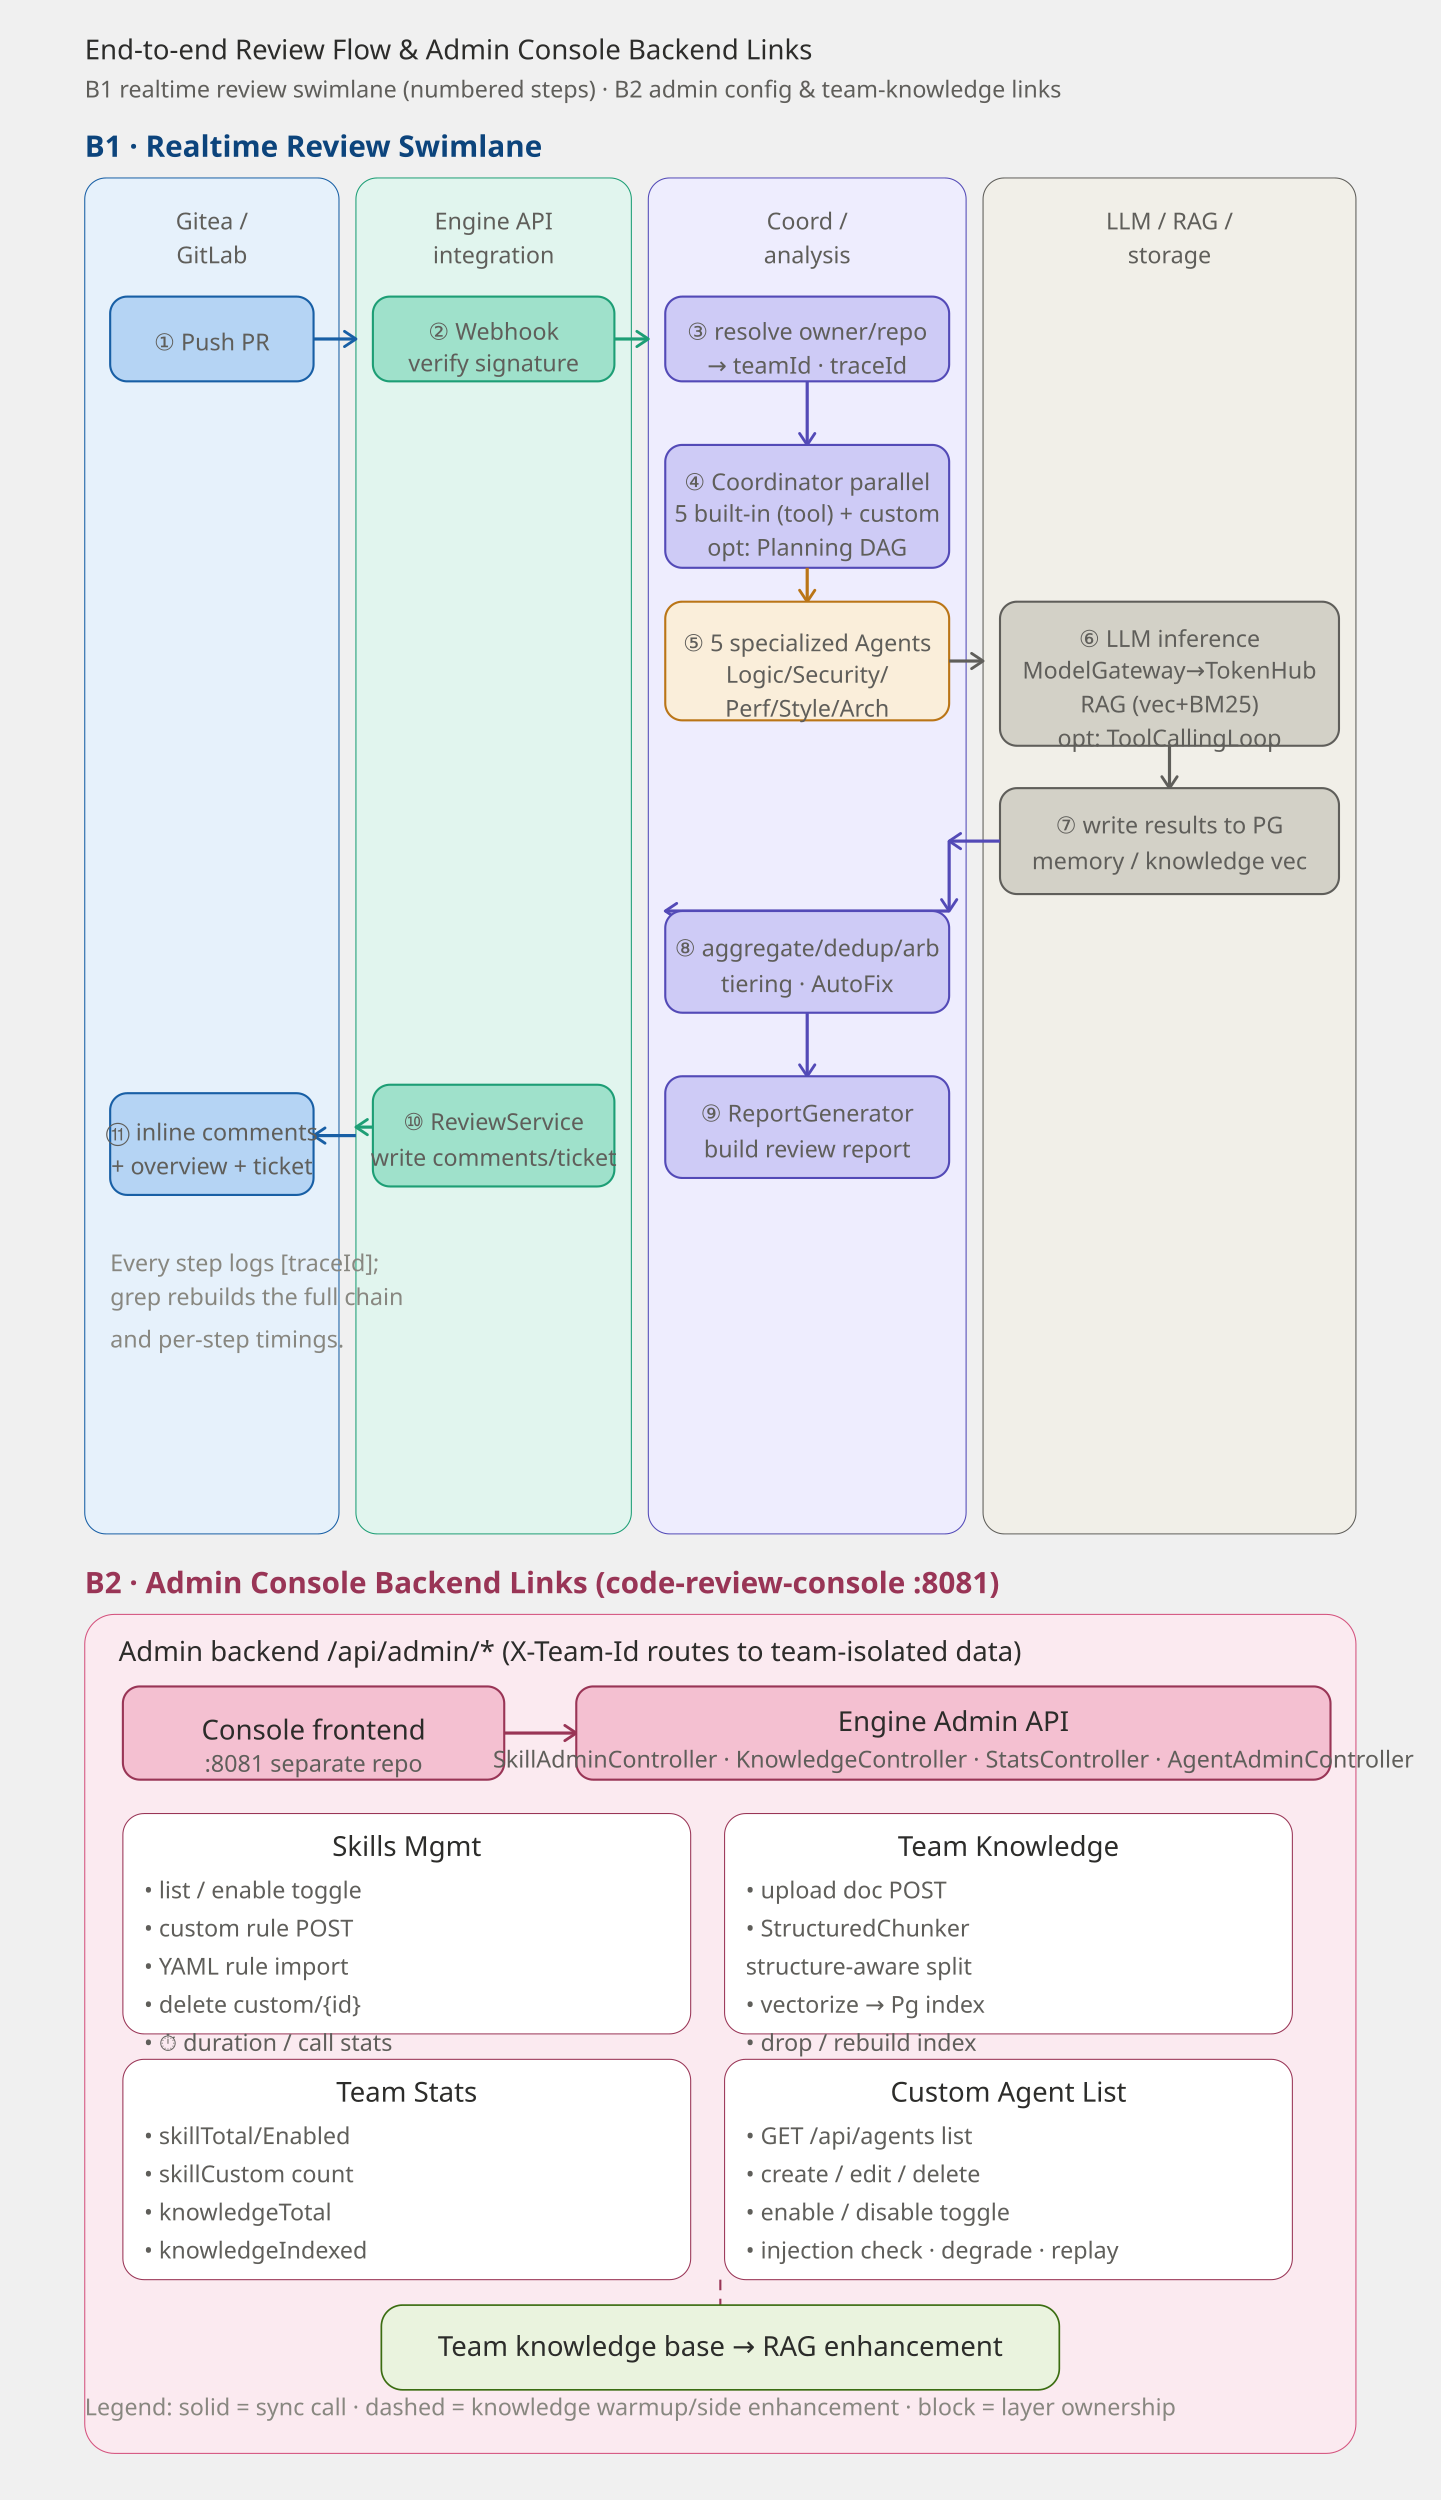
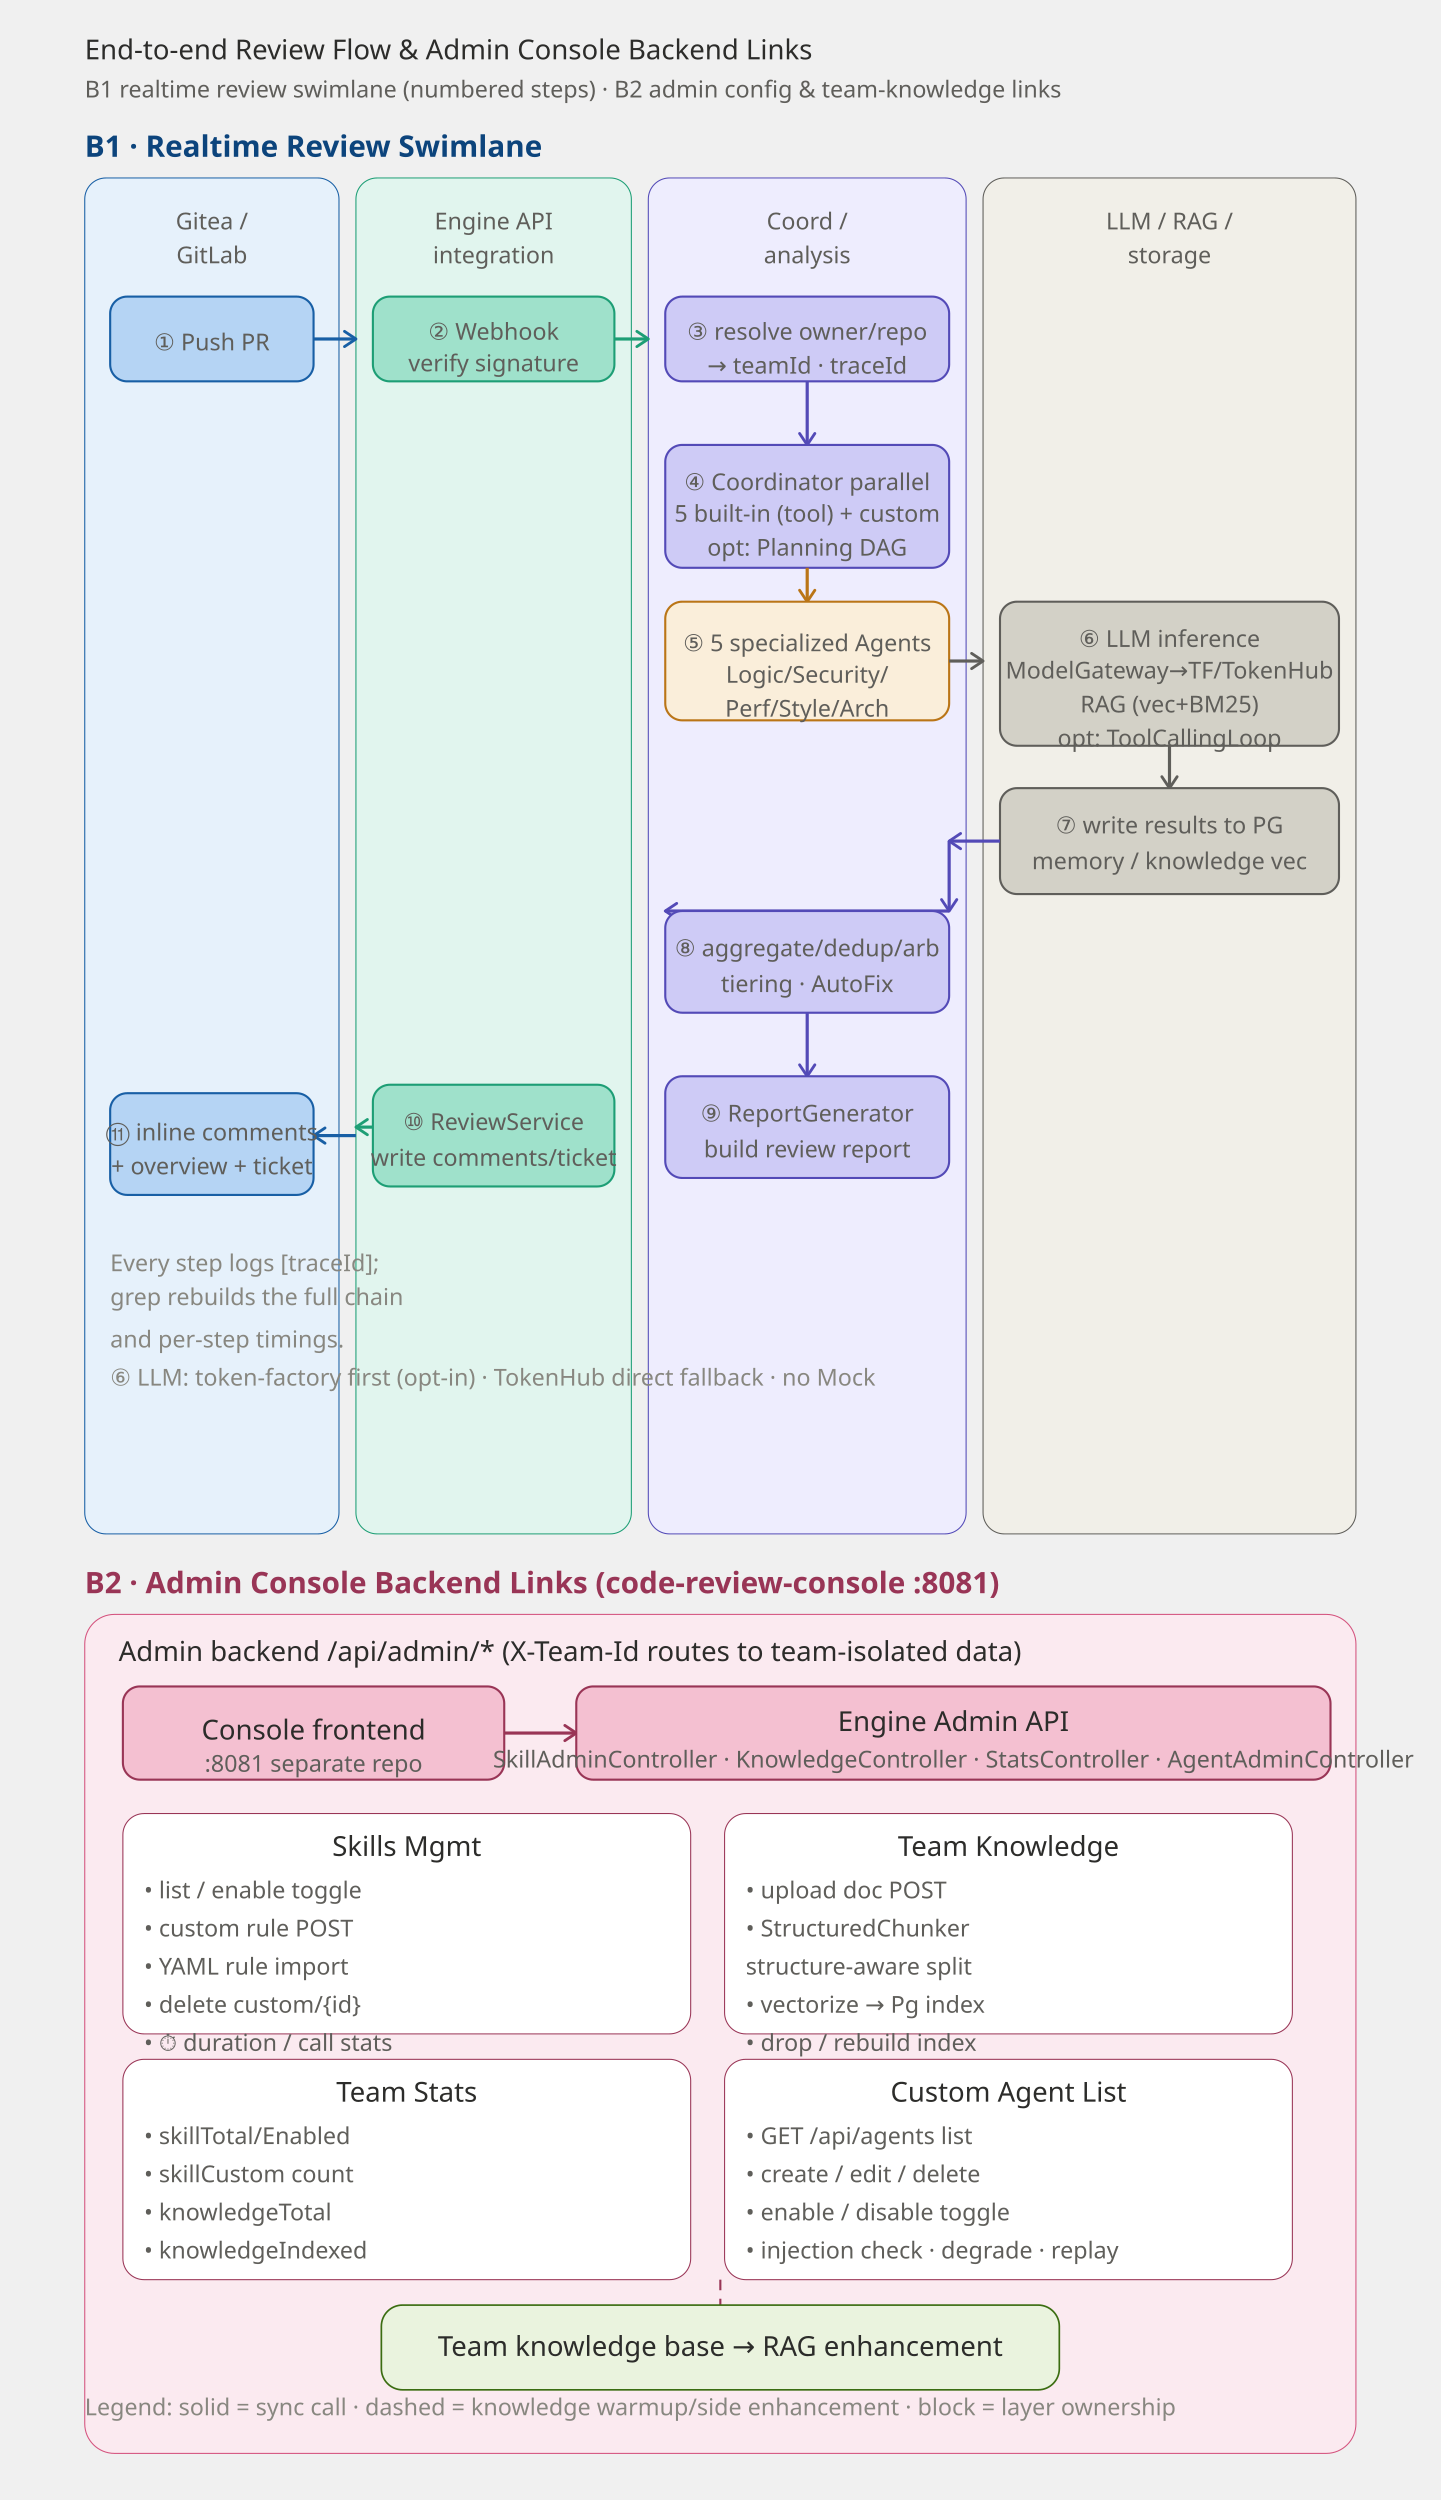
<svg xmlns="http://www.w3.org/2000/svg" viewBox="0 0 680 1180" width="100%" font-family="'Segoe UI',system-ui,sans-serif">
  <defs>
    <marker id="arrow" viewBox="0 0 10 10" refX="8" refY="5" markerWidth="6" markerHeight="6" orient="auto-start-reverse">
      <path d="M2 1L8 5L2 9" fill="none" stroke="context-stroke" stroke-width="1.5" stroke-linecap="round" stroke-linejoin="round" />
    </marker>
  </defs>
  <style>
    text{font-family:'Segoe UI',system-ui,sans-serif}
    .th{font-size:13px;font-weight:500;fill:#2C2C2A}
    .ts{font-size:11px;fill:#5F5E5A}
    .cap{font-size:11px;fill:#888780}
    .lay{font-size:14px;font-weight:600}
    .a{stroke-width:1.5;fill:none;marker-end:url(#arrow)}
    .d{stroke-width:1;fill:none;stroke-dasharray:5 4}
  </style>
  <text class="th" x="40" y="28" font-size="15">End-to-end Review Flow &amp; Admin Console Backend Links</text>
  <text class="ts" x="40" y="46">B1 realtime review swimlane (numbered steps) · B2 admin config &amp; team-knowledge links</text>
  <text class="lay" x="40" y="74" fill="#0C447C">B1 · Realtime Review Swimlane</text>
  <rect x="40" y="84" width="120" height="640" rx="10" fill="#E6F1FB" stroke="#185FA5" stroke-width="0.5" />
  <text class="ts" x="100" y="104" text-anchor="middle" dominant-baseline="central">Gitea /</text>
  <text class="ts" x="100" y="120" text-anchor="middle" dominant-baseline="central">GitLab</text>
  <rect x="168" y="84" width="130" height="640" rx="10" fill="#E1F5EE" stroke="#1D9E75" stroke-width="0.5" />
  <text class="ts" x="233" y="104" text-anchor="middle" dominant-baseline="central">Engine API</text>
  <text class="ts" x="233" y="120" text-anchor="middle" dominant-baseline="central">integration</text>
  <rect x="306" y="84" width="150" height="640" rx="10" fill="#EEEDFE" stroke="#534AB7" stroke-width="0.5" />
  <text class="ts" x="381" y="104" text-anchor="middle" dominant-baseline="central">Coord /</text>
  <text class="ts" x="381" y="120" text-anchor="middle" dominant-baseline="central">analysis</text>
  <rect x="464" y="84" width="176" height="640" rx="10" fill="#F1EFE8" stroke="#5F5E5A" stroke-width="0.5" />
  <text class="ts" x="552" y="104" text-anchor="middle" dominant-baseline="central">LLM / RAG /</text>
  <text class="ts" x="552" y="120" text-anchor="middle" dominant-baseline="central">storage</text>
  <rect x="52" y="140" width="96" height="40" rx="8" fill="#B5D4F4" stroke="#185FA5" />
  <text class="ts" x="100" y="160" text-anchor="middle" dominant-baseline="central">① Push PR</text>
  <path class="a" d="M148 160 L168 160" stroke="#185FA5" />
  <rect x="176" y="140" width="114" height="40" rx="8" fill="#9FE1CB" stroke="#1D9E75" />
  <text class="ts" x="233" y="155" text-anchor="middle" dominant-baseline="central">② Webhook</text>
  <text class="ts" x="233" y="171" text-anchor="middle" dominant-baseline="central">verify signature</text>
  <path class="a" d="M290 160 L306 160" stroke="#1D9E75" />
  <rect x="314" y="140" width="134" height="40" rx="8" fill="#CECBF6" stroke="#534AB7" />
  <text class="ts" x="381" y="155" text-anchor="middle" dominant-baseline="central">③ resolve owner/repo</text>
  <text class="ts" x="381" y="171" text-anchor="middle" dominant-baseline="central">→ teamId · traceId</text>
  <path class="a" d="M381 180 L381 210" stroke="#534AB7" />
  <rect x="314" y="210" width="134" height="58" rx="8" fill="#CECBF6" stroke="#534AB7" />
  <text class="ts" x="381" y="226" text-anchor="middle" dominant-baseline="central">④ Coordinator parallel</text>
  <text class="ts" x="381" y="242" text-anchor="middle" dominant-baseline="central">5 built-in (tool) + custom</text>
  <text class="ts" x="381" y="258" text-anchor="middle" dominant-baseline="central">opt: Planning DAG</text>
  <path class="a" d="M381 268 L381 284" stroke="#BA7517" />
  <rect x="314" y="284" width="134" height="56" rx="8" fill="#FAEEDA" stroke="#BA7517" />
  <text class="ts" x="381" y="302" text-anchor="middle" dominant-baseline="central">⑤ 5 specialized Agents</text>
  <text class="ts" x="381" y="318" text-anchor="middle" dominant-baseline="central">Logic/Security/</text>
  <text class="ts" x="381" y="334" text-anchor="middle" dominant-baseline="central">Perf/Style/Arch</text>
  <path class="a" d="M448 312 L464 312" stroke="#5F5E5A" />
  <rect x="472" y="284" width="160" height="68" rx="8" fill="#D3D1C7" stroke="#5F5E5A" />
  <text class="ts" x="552" y="300" text-anchor="middle" dominant-baseline="central">⑥ LLM inference</text>
-   <text class="ts" x="552" y="316" text-anchor="middle" dominant-baseline="central">ModelGateway→TokenHub</text>
+   <text class="ts" x="552" y="316" text-anchor="middle" dominant-baseline="central">ModelGateway→TF/TokenHub</text>
  <text class="ts" x="552" y="332" text-anchor="middle" dominant-baseline="central">RAG (vec+BM25)</text>
  <text class="ts" x="552" y="348" text-anchor="middle" dominant-baseline="central">opt: ToolCallingLoop</text>
  <path class="a" d="M552 352 L552 372" stroke="#5F5E5A" />
  <rect x="472" y="372" width="160" height="50" rx="8" fill="#D3D1C7" stroke="#5F5E5A" />
  <text class="ts" x="552" y="388" text-anchor="middle" dominant-baseline="central">⑦ write results to PG</text>
  <text class="ts" x="552" y="406" text-anchor="middle" dominant-baseline="central">memory / knowledge vec</text>
  <path class="a" d="M472 397 L448 397" stroke="#534AB7" />
  <path class="a" d="M448 397 L448 430" stroke="#534AB7" />
  <path class="a" d="M448 430 L314 430" stroke="#534AB7" />
  <rect x="314" y="430" width="134" height="48" rx="8" fill="#CECBF6" stroke="#534AB7" />
  <text class="ts" x="381" y="446" text-anchor="middle" dominant-baseline="central">⑧ aggregate/dedup/arb</text>
  <text class="ts" x="381" y="464" text-anchor="middle" dominant-baseline="central">tiering · AutoFix</text>
  <path class="a" d="M381 478 L381 508" stroke="#534AB7" />
  <rect x="314" y="508" width="134" height="48" rx="8" fill="#CECBF6" stroke="#534AB7" />
  <text class="ts" x="381" y="524" text-anchor="middle" dominant-baseline="central">⑨ ReportGenerator</text>
  <text class="ts" x="381" y="542" text-anchor="middle" dominant-baseline="central">build review report</text>
  <path class="a" d="M290 532 L168 532" stroke="#1D9E75" />
  <rect x="176" y="512" width="114" height="48" rx="8" fill="#9FE1CB" stroke="#1D9E75" />
  <text class="ts" x="233" y="528" text-anchor="middle" dominant-baseline="central">⑩ ReviewService</text>
  <text class="ts" x="233" y="546" text-anchor="middle" dominant-baseline="central">write comments/ticket</text>
  <path class="a" d="M168 536 L148 536" stroke="#185FA5" />
  <rect x="52" y="516" width="96" height="48" rx="8" fill="#B5D4F4" stroke="#185FA5" />
  <text class="ts" x="100" y="532" text-anchor="middle" dominant-baseline="central">⑪ inline comments</text>
  <text class="ts" x="100" y="550" text-anchor="middle" dominant-baseline="central">+ overview + ticket</text>
  <text class="cap" x="52" y="600">Every step logs [traceId];</text>
  <text class="cap" x="52" y="616">grep rebuilds the full chain</text>
  <text class="cap" x="52" y="636">and per-step timings.</text>
+   <text class="cap" x="52" y="654">⑥ LLM: token-factory first (opt-in) · TokenHub direct fallback · no Mock</text>
  <text class="lay" x="40" y="752" fill="#993556">B2 · Admin Console Backend Links (code-review-console :8081)</text>
  <rect x="40" y="762" width="600" height="396" rx="14" fill="#FBEAF0" stroke="#D4537E" stroke-width="0.5" />
  <text class="th" x="56" y="784" fill="#72243E">Admin backend /api/admin/* (X-Team-Id routes to team-isolated data)</text>
  <rect x="58" y="796" width="180" height="44" rx="8" fill="#F4C0D1" stroke="#993556" />
  <text class="th" x="148" y="816" text-anchor="middle" dominant-baseline="central">Console frontend</text>
  <text class="ts" x="148" y="832" text-anchor="middle" dominant-baseline="central">:8081 separate repo</text>
  <path class="a" d="M238 818 L272 818" stroke="#993556" />
  <rect x="272" y="796" width="356" height="44" rx="8" fill="#F4C0D1" stroke="#993556" />
  <text class="th" x="450" y="812" text-anchor="middle" dominant-baseline="central">Engine Admin API</text>
  <text class="ts" x="450" y="830" text-anchor="middle" dominant-baseline="central">SkillAdminController · KnowledgeController · StatsController · AgentAdminController</text>
  <rect x="58" y="856" width="268" height="104" rx="10" fill="#FFFFFF" stroke="#993556" stroke-width="0.5" />
  <text class="th" x="192" y="876" text-anchor="middle" fill="#72243E">Skills Mgmt</text>
  <text class="ts" x="68" y="896">• list / enable toggle</text>
  <text class="ts" x="68" y="914">• custom rule POST</text>
  <text class="ts" x="68" y="932">• YAML rule import</text>
  <text class="ts" x="68" y="950">• delete custom/{id}</text>
  <text class="ts" x="68" y="968" fill="#993556">• ⏱ duration / call stats</text>
  <rect x="342" y="856" width="268" height="104" rx="10" fill="#FFFFFF" stroke="#993556" stroke-width="0.5" />
  <text class="th" x="476" y="876" text-anchor="middle" fill="#72243E">Team Knowledge</text>
  <text class="ts" x="352" y="896">• upload doc POST</text>
  <text class="ts" x="352" y="914">• StructuredChunker</text>
  <text class="ts" x="352" y="932">  structure-aware split</text>
  <text class="ts" x="352" y="950">• vectorize → Pg index</text>
  <text class="ts" x="352" y="968">• drop / rebuild index</text>
  <rect x="58" y="972" width="268" height="104" rx="10" fill="#FFFFFF" stroke="#993556" stroke-width="0.5" />
  <text class="th" x="192" y="992" text-anchor="middle" fill="#72243E">Team Stats</text>
  <text class="ts" x="68" y="1012">• skillTotal/Enabled</text>
  <text class="ts" x="68" y="1030">• skillCustom count</text>
  <text class="ts" x="68" y="1048">• knowledgeTotal</text>
  <text class="ts" x="68" y="1066">• knowledgeIndexed</text>
  <rect x="342" y="972" width="268" height="104" rx="10" fill="#FFFFFF" stroke="#993556" stroke-width="0.5" />
  <text class="th" x="476" y="992" text-anchor="middle" fill="#72243E">Custom Agent List</text>
  <text class="ts" x="352" y="1012">• GET /api/agents list</text>
  <text class="ts" x="352" y="1030">• create / edit / delete</text>
  <text class="ts" x="352" y="1048">• enable / disable toggle</text>
  <text class="ts" x="352" y="1066" fill="#993556">• injection check · degrade · replay</text>
  <path class="d" d="M340 1076 L340 1088" stroke="#993556" />
  <rect x="180" y="1088" width="320" height="40" rx="10" fill="#EAF3DE" stroke="#3B6D11" stroke-width="0.8" />
  <text class="th" x="340" y="1112" text-anchor="middle" fill="#27500A">Team knowledge base → RAG enhancement</text>
  <text class="cap" x="40" y="1140">Legend: solid = sync call · dashed = knowledge warmup/side enhancement · block = layer ownership</text>
</svg>
